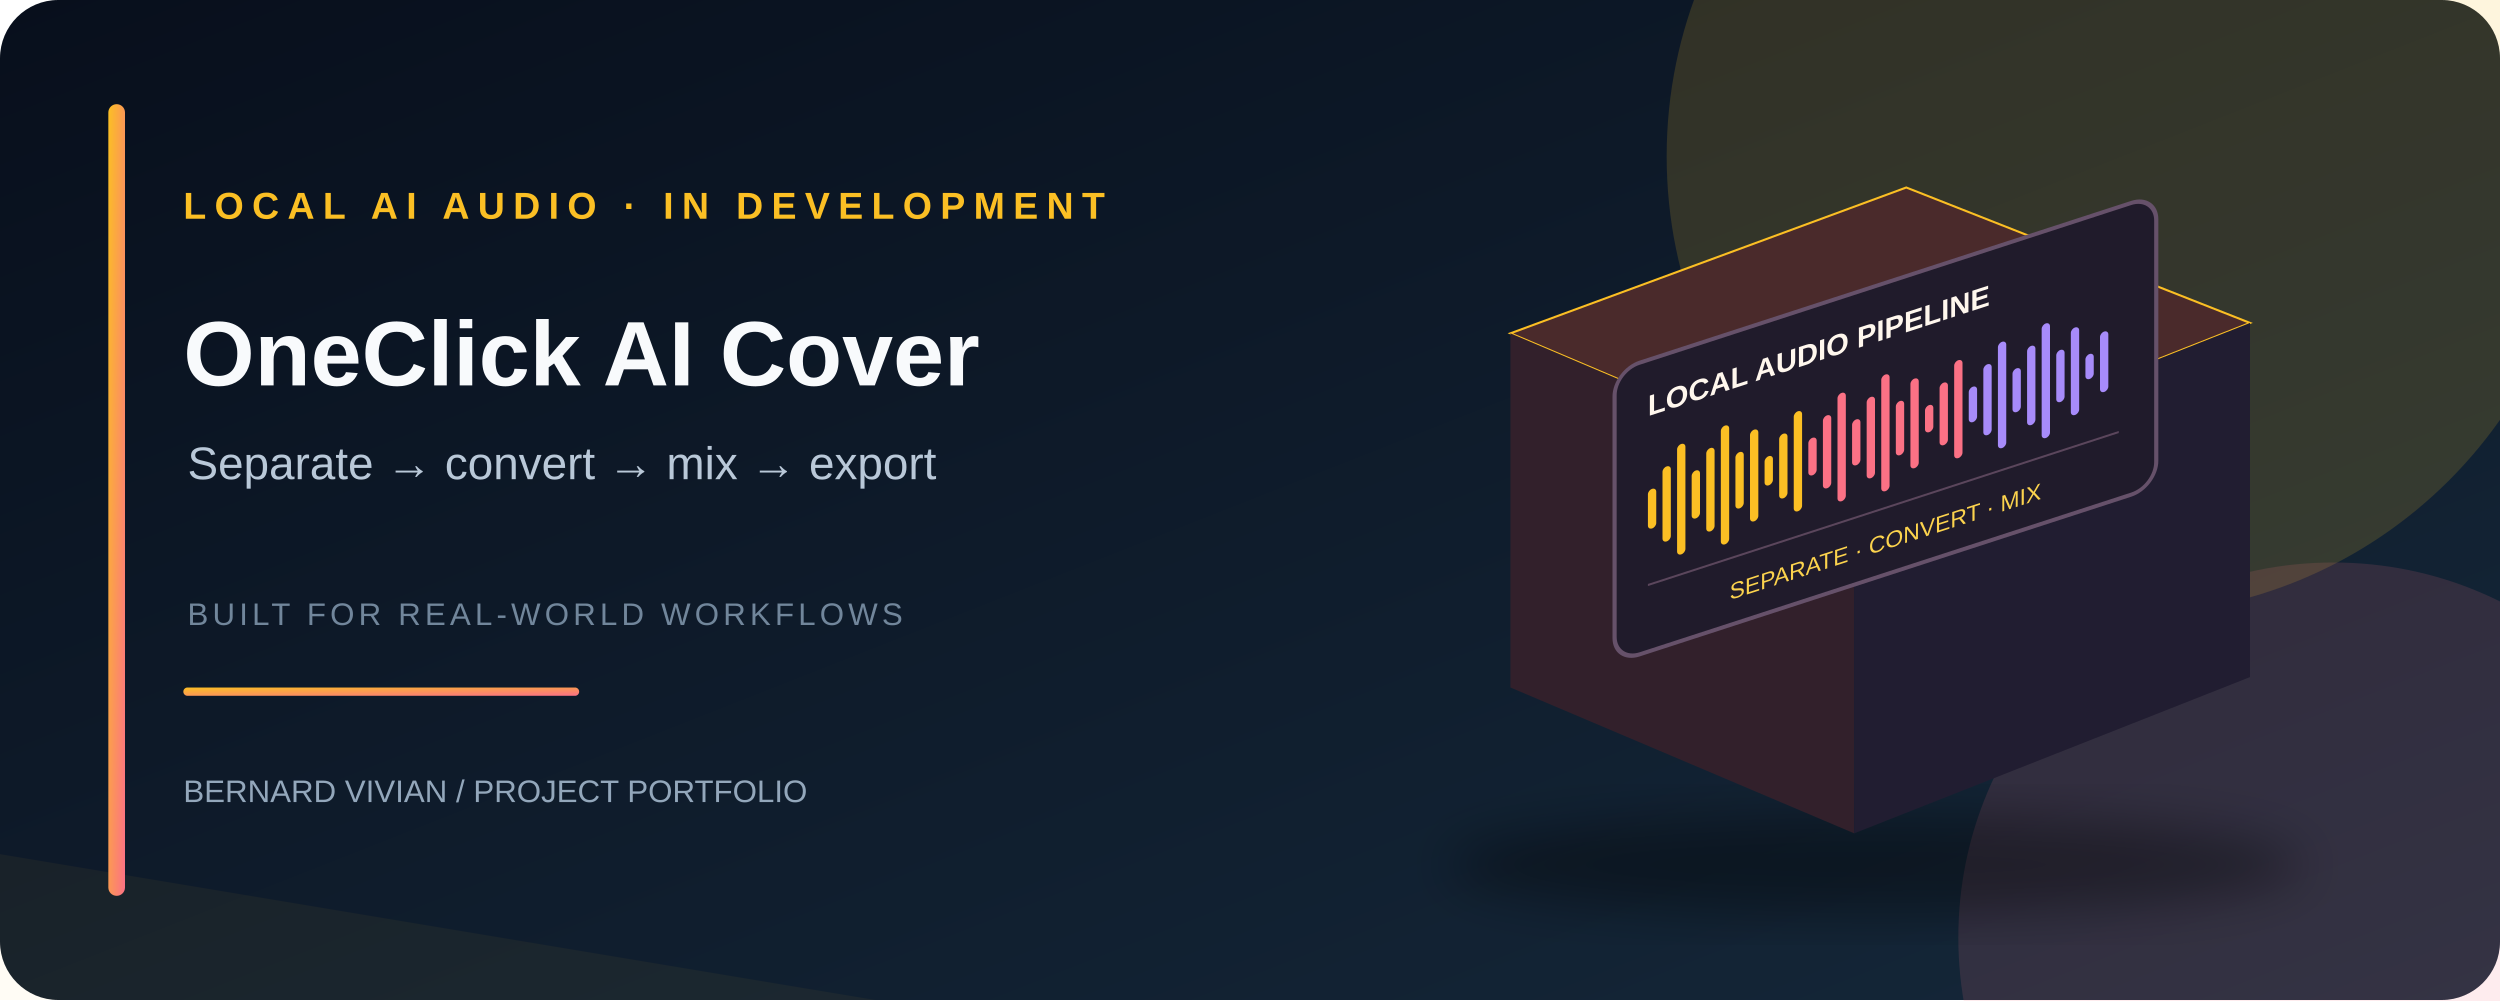
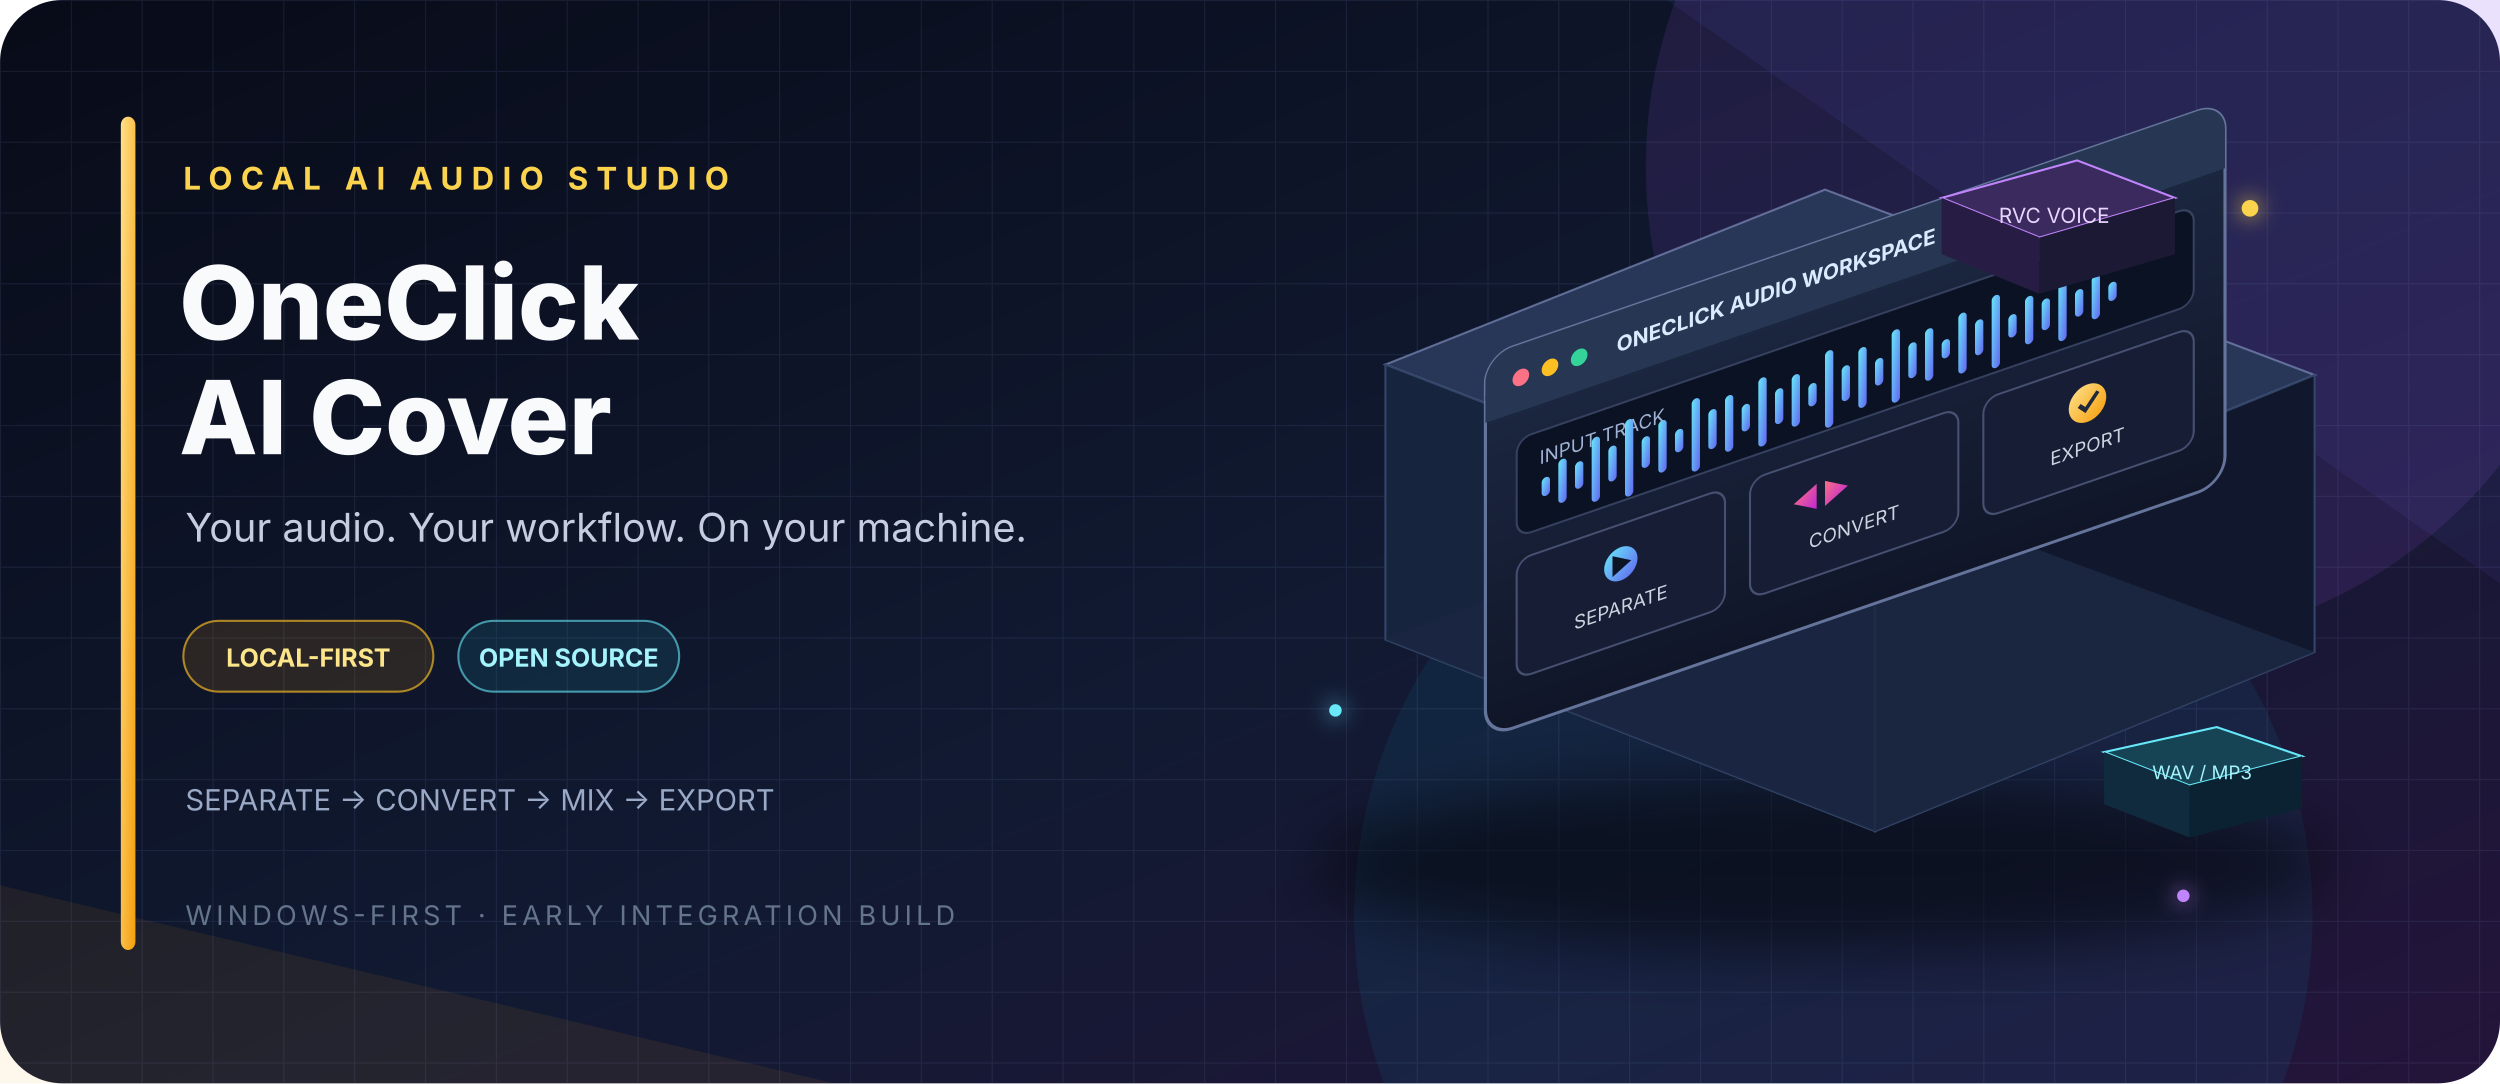
- <svg xmlns="http://www.w3.org/2000/svg" width="1200" height="480" viewBox="0 0 1200 480" role="img" aria-labelledby="title desc">
+ <svg xmlns="http://www.w3.org/2000/svg" width="1200" height="520" viewBox="0 0 1200 520" role="img" aria-labelledby="title desc">
  <defs>
    <linearGradient id="bg" x1="0" y1="0" x2="1" y2="1">
-       <stop offset="0" stop-color="#080f1c" />
-       <stop offset="1" stop-color="#15283a" />
+       <stop offset="0" stop-color="#080b18" />
+       <stop offset=".55" stop-color="#111a32" />
+       <stop offset="1" stop-color="#24143a" />
    </linearGradient>
-     <linearGradient id="accent" x1="0" y1="0" x2="1" y2="1">
-       <stop offset="0" stop-color="#fbbf24" />
-       <stop offset="1" stop-color="#fb7185" />
+     <linearGradient id="gold" x1="0" y1="0" x2="1" y2="1">
+       <stop offset="0" stop-color="#ffe08a" />
+       <stop offset="1" stop-color="#f59e0b" />
    </linearGradient>
-     <filter id="shadow" x="-30%" y="-30%" width="160%" height="160%">
-       <feGaussianBlur stdDeviation="12" />
+     <linearGradient id="pink" x1="0" y1="0" x2="1" y2="1">
+       <stop offset="0" stop-color="#fb7185" />
+       <stop offset="1" stop-color="#c026d3" />
+     </linearGradient>
+     <linearGradient id="cyan" x1="0" y1="0" x2="1" y2="1">
+       <stop offset="0" stop-color="#67e8f9" />
+       <stop offset="1" stop-color="#6366f1" />
+     </linearGradient>
+     <linearGradient id="panel" x1="0" y1="0" x2="0" y2="1">
+       <stop offset="0" stop-color="#1d2944" />
+       <stop offset="1" stop-color="#101628" />
+     </linearGradient>
+     <filter id="shadow" x="-40%" y="-40%" width="180%" height="180%">
+       <feGaussianBlur stdDeviation="15" />
    </filter>
+     <filter id="glow">
+       <feGaussianBlur stdDeviation="5" result="b" />
+       <feMerge>
+         <feMergeNode in="b" />
+         <feMergeNode in="SourceGraphic" />
+       </feMerge>
+     </filter>
+     <pattern id="grid" width="34" height="34" patternUnits="userSpaceOnUse">
+       <path d="M34 0H0V34" fill="none" stroke="#8190c9" stroke-opacity=".12" stroke-width="1" />
+     </pattern>
  </defs>
-   <style>.float{transform-origin:900px 245px;animation:float 5s ease-in-out infinite}.glow{animation:pulse 4s ease-in-out infinite}@keyframes float{0%,100%{transform:translateY(0px) rotate(-1deg)}50%{transform:translateY(-12px) rotate(1deg)}}@keyframes pulse{0%,100%{opacity:.12}50%{opacity:.26}}text{font-family:Arial,Helvetica,sans-serif}</style>
-   <rect width="1200" height="480" rx="28" fill="url(#bg)" />
-   <circle class="glow" cx="1020" cy="75" r="220" fill="#fbbf24" opacity=".16" />
-   <circle class="glow" cx="1120" cy="450" r="180" fill="#fb7185" opacity=".14" />
-   <path d="M0 410 L420 480 L0 480 Z" fill="#fbbf24" opacity=".05" />
-   <rect x="52" y="50" width="8" height="380" rx="4" fill="url(#accent)" />
-   <text x="88" y="105" fill="#fbbf24" font-size="18" font-weight="700" letter-spacing="4">LOCAL AI AUDIO · IN DEVELOPMENT</text>
-   <text x="88" y="185" fill="#f8fafc" font-size="44" font-weight="700">OneClick AI Cover</text>
-   <text x="90" y="230" fill="#b9c8d8" font-size="22">Separate → convert → mix → export</text>
-   <text x="90" y="300" fill="#71869b" font-size="15" letter-spacing="2">BUILT FOR REAL-WORLD WORKFLOWS</text>
-   <rect x="88" y="330" width="190" height="4" rx="2" fill="url(#accent)" />
-   <text x="88" y="385" fill="#93a7bb" font-size="15">BERNARD VIVIAN  /  PROJECT PORTFOLIO</text>
-   <ellipse cx="900" cy="415" rx="205" ry="24" fill="#000" opacity=".35" filter="url(#shadow)" />
-   <g>
-     <g class="float">
-       <path d="M725 160 L915 90 L1080 155 L890 230 Z" fill="#4a2a2b" stroke="#fbbf24" />
-       <path d="M725 160 L890 230 L890 400 L725 330 Z" fill="#32202b" />
-       <path d="M890 230 L1080 155 L1080 325 L890 400 Z" fill="#211d31" />
-       <g transform="translate(775 178) skewY(-18)">
-         <rect width="260" height="140" rx="12" fill="#201b2b" stroke="#66516a" stroke-width="2" />
-         <text x="16" y="27" fill="#fff7ed" font-size="14" font-weight="700">LOCAL AUDIO PIPELINE</text>
-         <rect x="16" y="62.5" width="4" height="19" rx="2" fill="#fbbf24" />
-         <rect x="23" y="54" width="4" height="36" rx="2" fill="#fbbf24" />
-         <rect x="30" y="45.5" width="4" height="53" rx="2" fill="#fbbf24" />
-         <rect x="37" y="60.5" width="4" height="23" rx="2" fill="#fbbf24" />
-         <rect x="44" y="52" width="4" height="40" rx="2" fill="#fbbf24" />
-         <rect x="51" y="43.5" width="4" height="57" rx="2" fill="#fbbf24" />
-         <rect x="58" y="58.5" width="4" height="27" rx="2" fill="#fbbf24" />
-         <rect x="65" y="50" width="4" height="44" rx="2" fill="#fbbf24" />
-         <rect x="72" y="65" width="4" height="14" rx="2" fill="#fbbf24" />
-         <rect x="79" y="56.5" width="4" height="31" rx="2" fill="#fbbf24" />
-         <rect x="86" y="48" width="4" height="48" rx="2" fill="#fbbf24" />
-         <rect x="93" y="63" width="4" height="18" rx="2" fill="#fb7185" />
-         <rect x="100" y="54.5" width="4" height="35" rx="2" fill="#fb7185" />
-         <rect x="107" y="46" width="4" height="52" rx="2" fill="#fb7185" />
-         <rect x="114" y="61" width="4" height="22" rx="2" fill="#fb7185" />
-         <rect x="121" y="52.5" width="4" height="39" rx="2" fill="#fb7185" />
-         <rect x="128" y="44" width="4" height="56" rx="2" fill="#fb7185" />
-         <rect x="135" y="59" width="4" height="26" rx="2" fill="#fb7185" />
-         <rect x="142" y="50.5" width="4" height="43" rx="2" fill="#fb7185" />
-         <rect x="149" y="65.5" width="4" height="13" rx="2" fill="#fb7185" />
-         <rect x="156" y="57" width="4" height="30" rx="2" fill="#fb7185" />
-         <rect x="163" y="48.5" width="4" height="47" rx="2" fill="#fb7185" />
-         <rect x="170" y="63.5" width="4" height="17" rx="2" fill="#a78bfa" />
-         <rect x="177" y="55" width="4" height="34" rx="2" fill="#a78bfa" />
-         <rect x="184" y="46.5" width="4" height="51" rx="2" fill="#a78bfa" />
-         <rect x="191" y="61.5" width="4" height="21" rx="2" fill="#a78bfa" />
-         <rect x="198" y="53" width="4" height="38" rx="2" fill="#a78bfa" />
-         <rect x="205" y="44.5" width="4" height="55" rx="2" fill="#a78bfa" />
-         <rect x="212" y="59.5" width="4" height="25" rx="2" fill="#a78bfa" />
-         <rect x="219" y="51" width="4" height="42" rx="2" fill="#a78bfa" />
-         <rect x="226" y="66" width="4" height="12" rx="2" fill="#a78bfa" />
-         <rect x="233" y="57.5" width="4" height="29" rx="2" fill="#a78bfa" />
-         <path d="M16 108 H242" stroke="#5b465c" />
-         <text x="130" y="128" text-anchor="middle" fill="#fcd34d" font-size="11">SEPARATE · CONVERT · MIX</text>
+   <style>
+ text{font-family:Inter,Segoe UI,Arial,sans-serif}.float{transform-box:fill-box;transform-origin:center;animation:float 5.5s ease-in-out infinite}.float2{transform-box:fill-box;transform-origin:center;animation:float2 6.5s ease-in-out infinite}.pulse{animation:pulse 3s ease-in-out infinite}.scan{animation:scan 4s linear infinite}
+ @keyframes float{0%,100%{transform:translateY(0) rotate(-1deg)}50%{transform:translateY(-11px) rotate(1deg)}}@keyframes float2{0%,100%{transform:translateY(0)}50%{transform:translateY(9px)}}@keyframes pulse{0%,100%{opacity:.5}50%{opacity:1}}@keyframes scan{0%{transform:translateX(-12px);opacity:.2}50%{opacity:1}100%{transform:translateX(12px);opacity:.2}}
+ </style>
+   <rect width="1200" height="520" rx="30" fill="url(#bg)" />
+   <rect width="1200" height="520" rx="30" fill="url(#grid)" />
+   <circle cx="1020" cy="80" r="230" fill="#a855f7" opacity=".12" />
+   <circle cx="880" cy="440" r="230" fill="#06b6d4" opacity=".08" />
+   <path d="M0 425L400 520H0Z" fill="#f59e0b" opacity=".08" />
+   <path d="M800 0L1200 0V280Z" fill="#6366f1" opacity=".08" />
+   <rect x="58" y="56" width="7" height="400" rx="4" fill="url(#gold)" />
+   <text x="88" y="91" fill="#fcd34d" font-size="15" font-weight="700" letter-spacing="4">LOCAL AI AUDIO STUDIO</text>
+   <text x="86" y="163" fill="#f8fafc" font-size="49" font-weight="800">OneClick</text>
+   <text x="86" y="218" fill="#f8fafc" font-size="49" font-weight="800">AI Cover<span fill="#fbbf24">.</span>
+   </text>
+   <text x="89" y="260" fill="#c4cde1" font-size="19">Your audio. Your workflow. On your machine.</text>
+   <g transform="translate(88 298)">
+     <rect width="120" height="34" rx="17" fill="#f59e0b" fill-opacity=".13" stroke="#fbbf24" stroke-opacity=".65" />
+     <text x="60" y="22" fill="#fde68a" text-anchor="middle" font-size="12" font-weight="700">LOCAL-FIRST</text>
+     <rect x="132" width="106" height="34" rx="17" fill="#22d3ee" fill-opacity=".1" stroke="#67e8f9" stroke-opacity=".6" />
+     <text x="185" y="22" fill="#a5f3fc" text-anchor="middle" font-size="12" font-weight="700">OPEN SOURCE</text>
+   </g>
+   <text x="89" y="389" fill="#9aa9c6" font-size="14">SEPARATE  →  CONVERT  →  MIX  →  EXPORT</text>
+   <text x="89" y="444" fill="#64748b" font-size="13" letter-spacing="2">WINDOWS-FIRST · EARLY INTEGRATION BUILD</text>
+   <ellipse cx="875" cy="415" rx="245" ry="42" fill="#000" opacity=".5" filter="url(#shadow)" />
+   <g class="float">
+     <path d="M665 175L876 91L1111 180L900 266Z" fill="#283758" stroke="#7c8bb8" stroke-opacity=".7" />
+     <path d="M665 175L900 266V399L665 307Z" fill="#17243d" stroke="#334568" />
+     <path d="M900 266L1111 180V313L900 399Z" fill="#11182d" stroke="#334568" />
+     <path d="M665 307L900 399L1111 313L876 226Z" fill="#1b2742" opacity=".85" />
+     <g transform="translate(713 171) skewY(-19)">
+       <rect width="355" height="183" rx="13" fill="url(#panel)" stroke="#64749b" stroke-width="1.5" />
+       <rect x="0" y="0" width="355" height="32" rx="13" fill="#263653" />
+       <rect x="0" y="19" width="355" height="13" fill="#263653" />
+       <circle cx="17" cy="16" r="4" fill="#fb7185" />
+       <circle cx="31" cy="16" r="4" fill="#fbbf24" />
+       <circle cx="45" cy="16" r="4" fill="#34d399" />
+       <text x="63" y="20" fill="#dbeafe" font-size="10" font-weight="700">ONECLICK AUDIO WORKSPACE</text>
+       <rect x="15" y="45" width="325" height="47" rx="7" fill="#0b1223" stroke="#35415f" />
+       <text x="26" y="61" fill="#9fb2d3" font-size="9">INPUT TRACK</text>
+       <g transform="translate(27 72)" fill="url(#cyan)">
+         <rect x="0" y="-4" width="4" height="9" rx="2" />
+         <rect x="8" y="-10" width="4" height="21" rx="2" />
+         <rect x="16" y="-6" width="4" height="13" rx="2" />
+         <rect x="24" y="-15" width="4" height="31" rx="2" />
+         <rect x="32" y="-8" width="4" height="17" rx="2" />
+         <rect x="40" y="-18" width="4" height="37" rx="2" />
+         <rect x="48" y="-7" width="4" height="15" rx="2" />
+         <rect x="56" y="-12" width="4" height="25" rx="2" />
+         <rect x="64" y="-5" width="4" height="11" rx="2" />
+         <rect x="72" y="-17" width="4" height="35" rx="2" />
+         <rect x="80" y="-9" width="4" height="19" rx="2" />
+         <rect x="88" y="-13" width="4" height="27" rx="2" />
+         <rect x="96" y="-6" width="4" height="13" rx="2" />
+         <rect x="104" y="-16" width="4" height="33" rx="2" />
+         <rect x="112" y="-8" width="4" height="17" rx="2" />
+         <rect x="120" y="-12" width="4" height="25" rx="2" />
+         <rect x="128" y="-5" width="4" height="11" rx="2" />
+         <rect x="136" y="-18" width="4" height="37" rx="2" />
+         <rect x="144" y="-8" width="4" height="17" rx="2" />
+         <rect x="152" y="-14" width="4" height="29" rx="2" />
+         <rect x="160" y="-6" width="4" height="13" rx="2" />
+         <rect x="168" y="-17" width="4" height="35" rx="2" />
+         <rect x="176" y="-8" width="4" height="17" rx="2" />
+         <rect x="184" y="-12" width="4" height="25" rx="2" />
+         <rect x="192" y="-4" width="4" height="9" rx="2" />
+         <rect x="200" y="-14" width="4" height="29" rx="2" />
+         <rect x="208" y="-8" width="4" height="17" rx="2" />
+         <rect x="216" y="-17" width="4" height="35" rx="2" />
+         <rect x="224" y="-5" width="4" height="11" rx="2" />
+         <rect x="232" y="-11" width="4" height="23" rx="2" />
+         <rect x="240" y="-7" width="4" height="15" rx="2" />
+         <rect x="248" y="-15" width="4" height="31" rx="2" />
+         <rect x="256" y="-6" width="4" height="13" rx="2" />
+         <rect x="264" y="-10" width="4" height="21" rx="2" />
+         <rect x="272" y="-4" width="4" height="9" rx="2" />
      </g>
+       <rect x="15" y="103" width="100" height="57" rx="7" fill="#171d35" stroke="#465071" />
+       <rect x="127" y="103" width="100" height="57" rx="7" fill="#171d35" stroke="#465071" />
+       <rect x="239" y="103" width="101" height="57" rx="7" fill="#171d35" stroke="#465071" />
+       <circle cx="65" cy="122" r="8" fill="url(#cyan)" />
+       <path d="M61 117L70 122L61 127Z" fill="#0d1426" />
+       <path d="M163 116L174 122L163 128Z" fill="url(#pink)" />
+       <path d="M159 116L148 122L159 128Z" fill="url(#pink)" />
+       <circle cx="289" cy="122" r="9" fill="url(#gold)" />
+       <path d="M285 122L288 125L294 118" fill="none" stroke="#1f2937" stroke-width="2" />
+       <text x="65" y="146" text-anchor="middle" fill="#cbd5e1" font-size="9">SEPARATE</text>
+       <text x="177" y="146" text-anchor="middle" fill="#cbd5e1" font-size="9">CONVERT</text>
+       <text x="289" y="146" text-anchor="middle" fill="#cbd5e1" font-size="9">EXPORT</text>
    </g>
  </g>
+   <g class="float2">
+     <g transform="translate(932 77)">
+       <path d="M0 18L65 0L112 18L47 37Z" fill="#3a2a5d" stroke="#c084fc" />
+       <path d="M0 18L47 37V64L0 45Z" fill="#271d44" />
+       <path d="M47 37L112 18V45L47 64Z" fill="#1c1935" />
+       <text x="54" y="30" fill="#e9d5ff" font-size="10" text-anchor="middle">RVC VOICE</text>
+     </g>
+   </g>
+   <g class="float2" style="animation-delay:-2s">
+     <g transform="translate(1010 349)">
+       <path d="M0 12L54 0L95 14L41 28Z" fill="#164454" stroke="#67e8f9" />
+       <path d="M0 12L41 28V53L0 37Z" fill="#102b3d" />
+       <path d="M41 28L95 14V39L41 53Z" fill="#0b2232" />
+       <text x="47" y="25" fill="#a5f3fc" font-size="9" text-anchor="middle">WAV / MP3</text>
+     </g>
+   </g>
+   <g class="pulse" filter="url(#glow)">
+     <circle cx="1080" cy="100" r="4" fill="#fcd34d" />
+     <circle cx="641" cy="341" r="3" fill="#67e8f9" />
+     <circle cx="1048" cy="430" r="3" fill="#c084fc" />
+   </g>
</svg>
